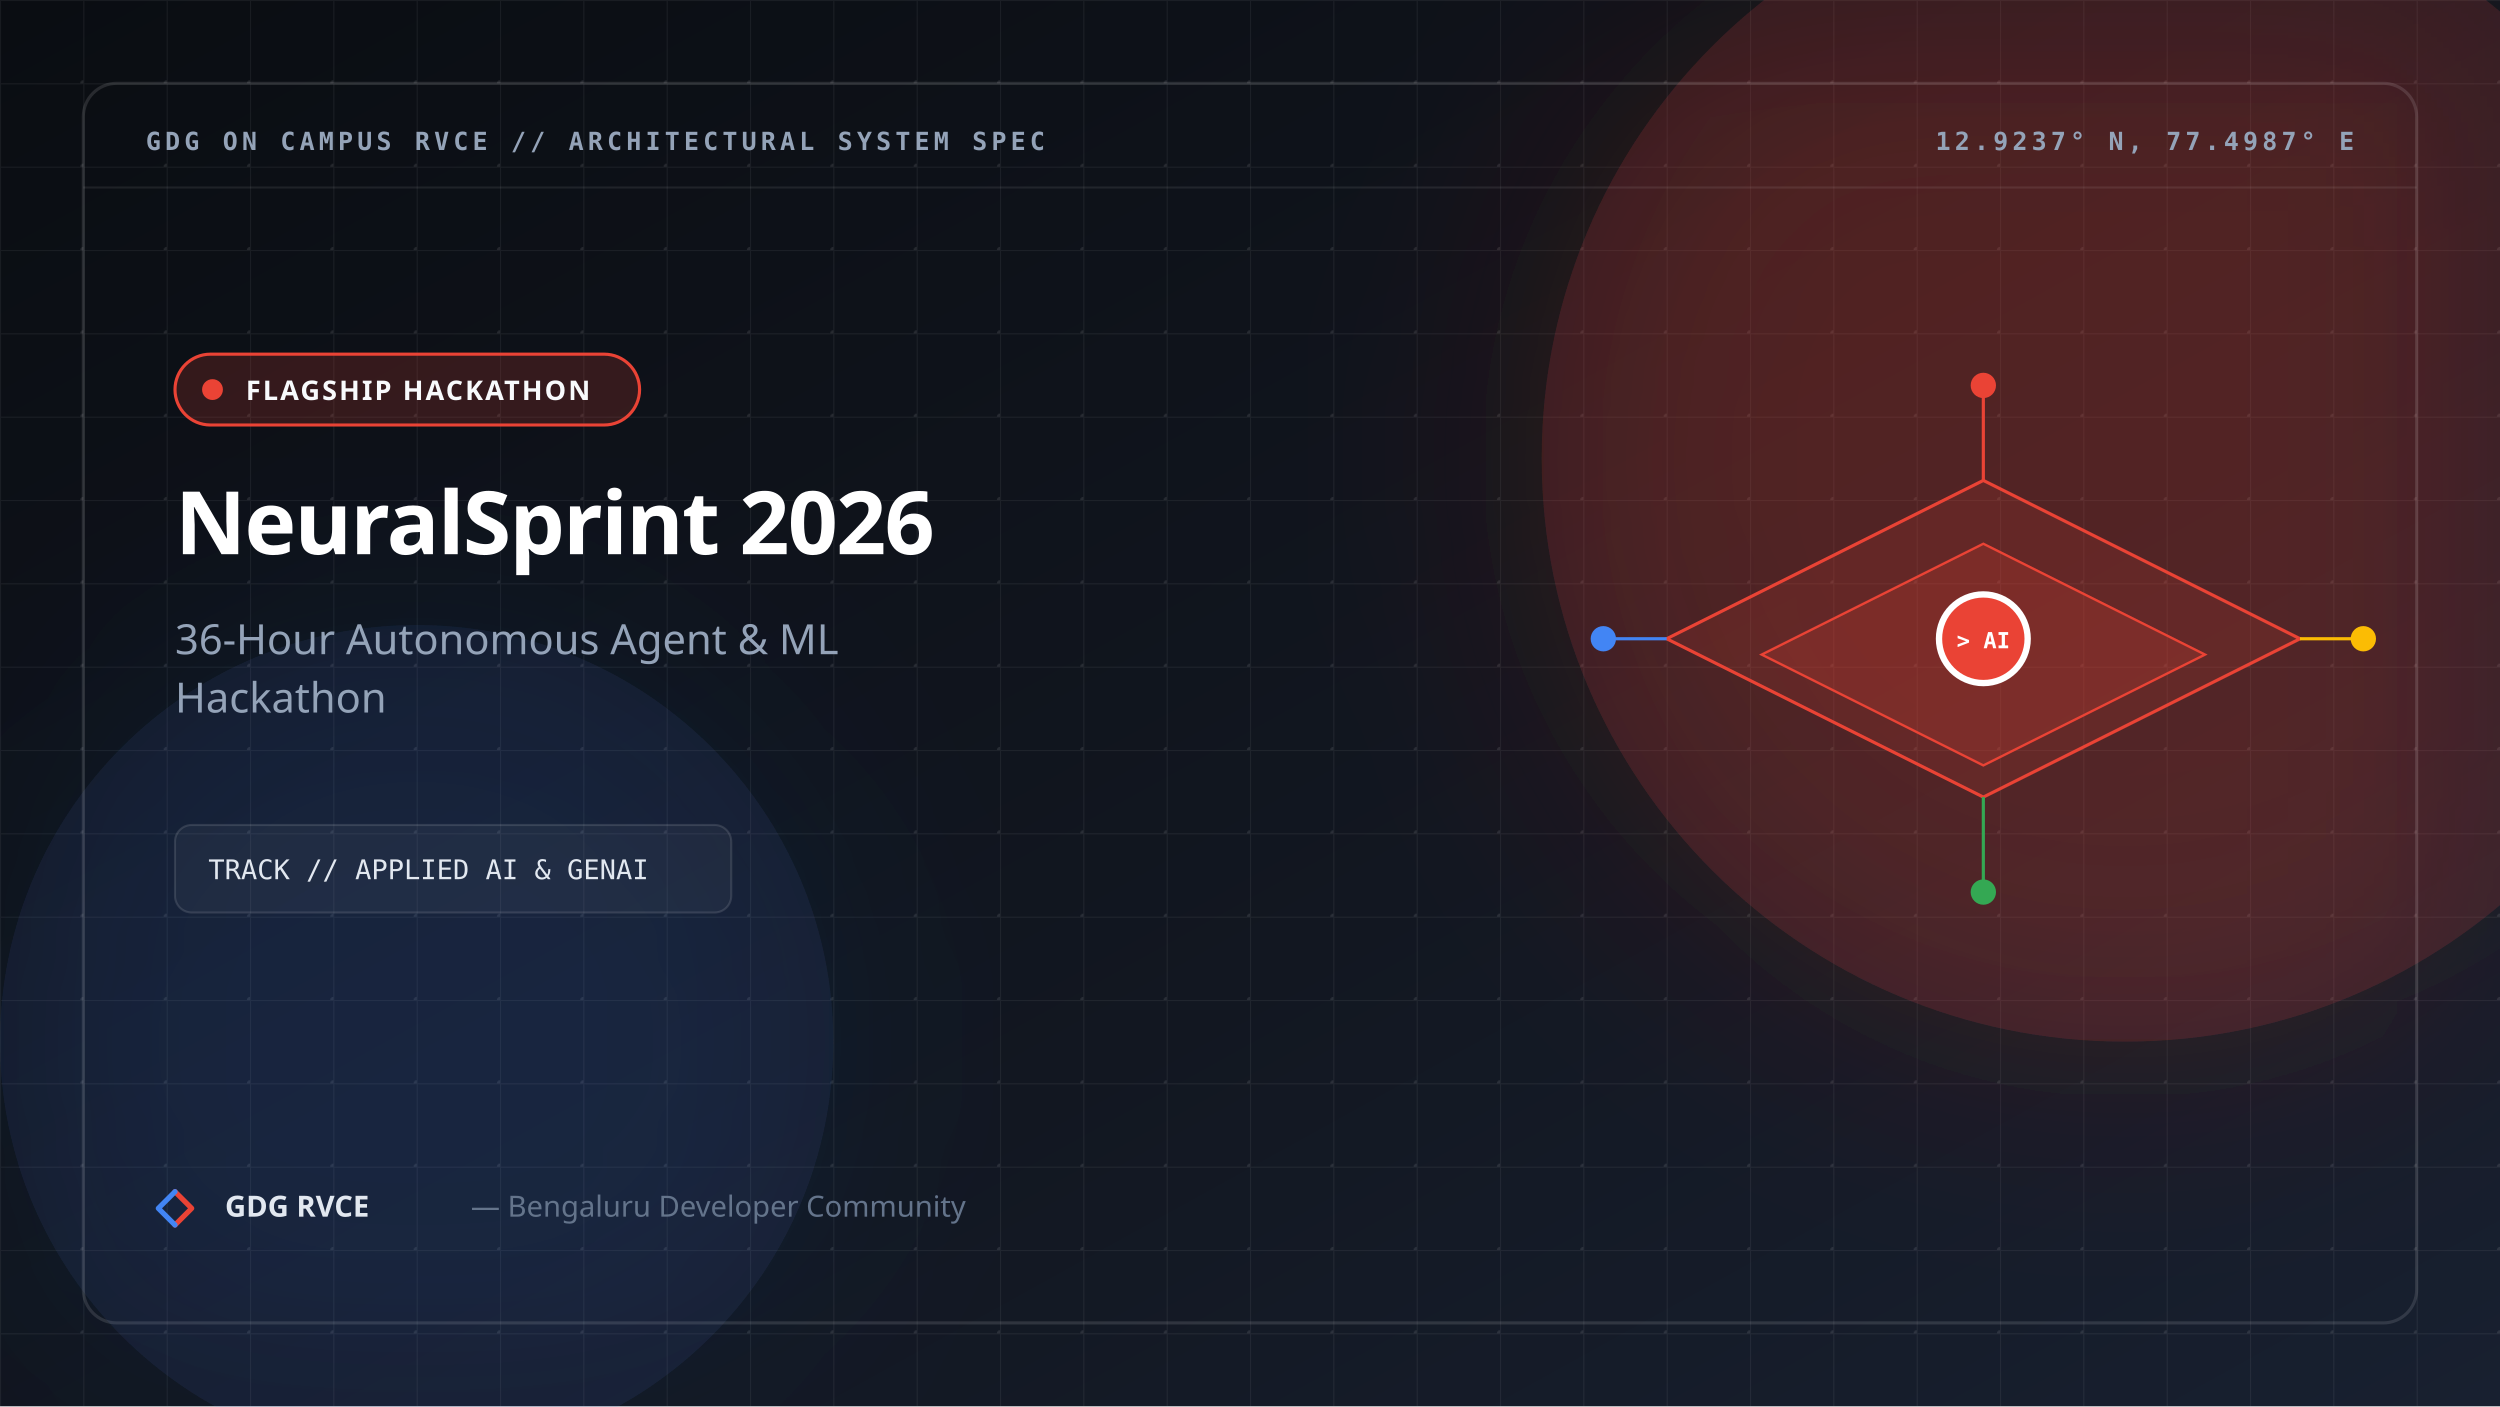
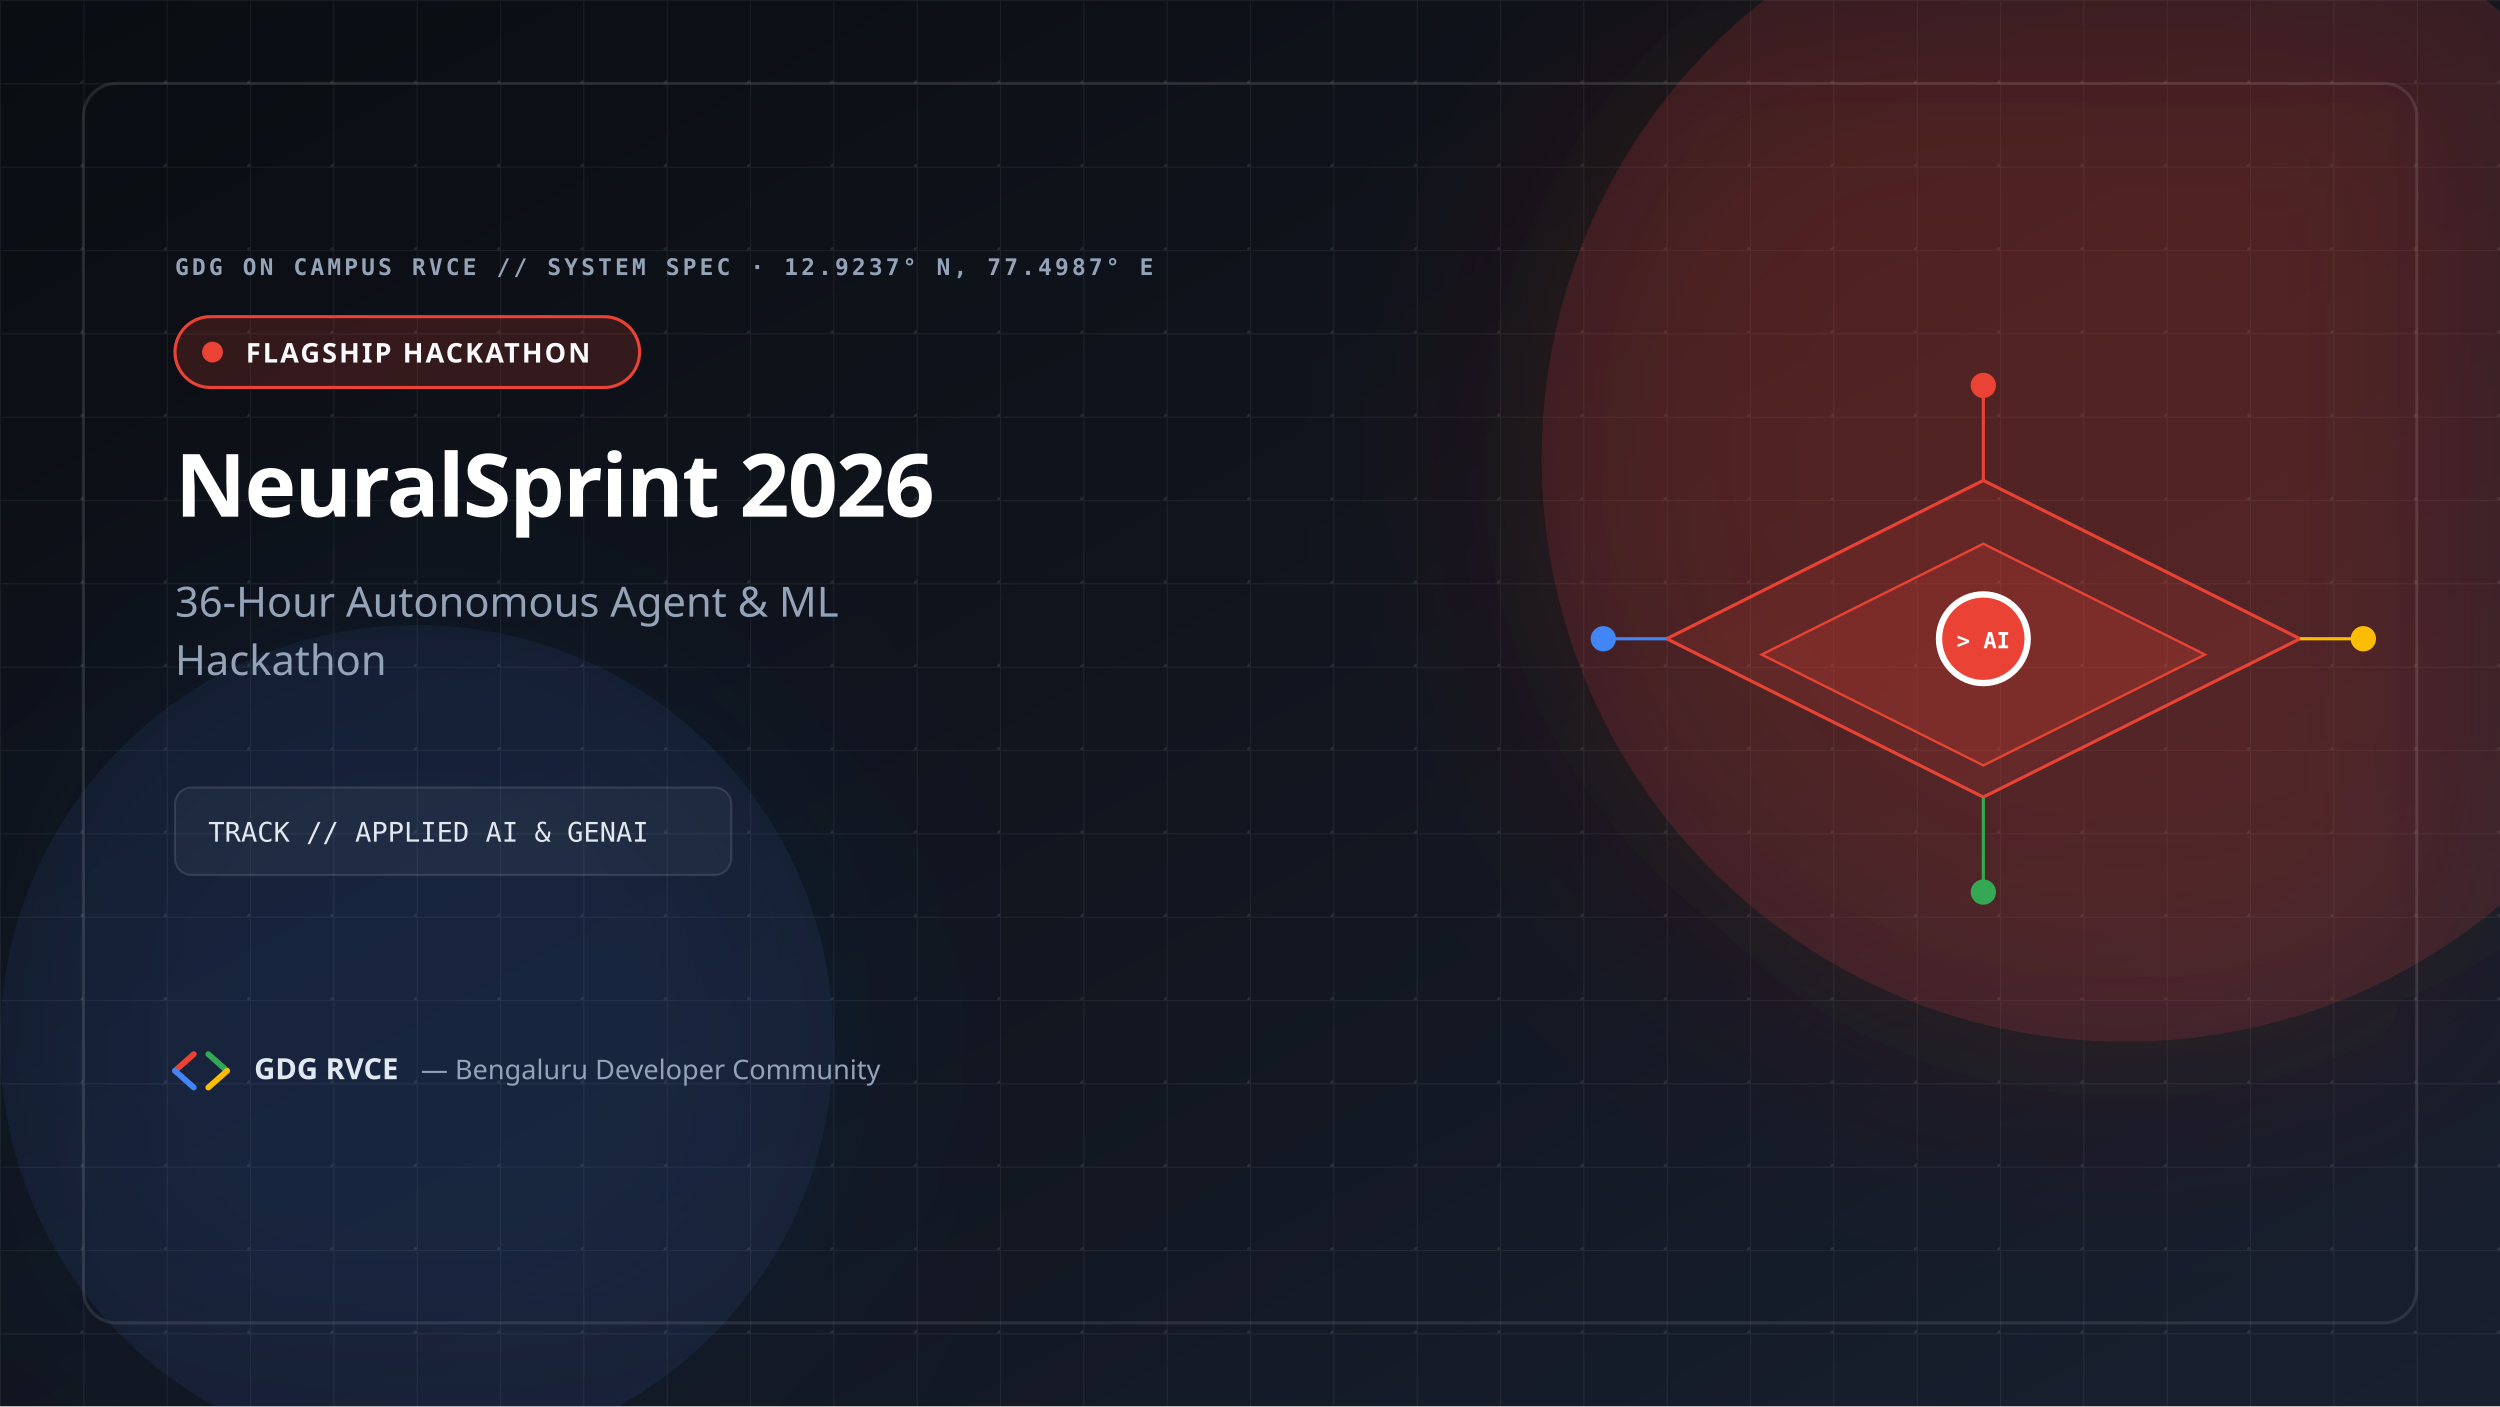
<svg xmlns="http://www.w3.org/2000/svg" viewBox="0 0 1200 675" width="1200px" height="675px" fill="none">
  <defs>
    <linearGradient id="bgGrad" x1="0" y1="0" x2="1" y2="1">
      <stop offset="0%" stop-color="#0A0D12" />
      <stop offset="60%" stop-color="#121721" />
      <stop offset="100%" stop-color="#182030" />
    </linearGradient>
    <linearGradient id="accentGrad" x1="0" y1="0" x2="1" y2="1">
      <stop offset="0%" stop-color="#EA4335" />
      <stop offset="100%" stop-color="#FFFFFF" stop-opacity="0.8" />
    </linearGradient>
    <filter id="softGlow" x="-20%" y="-20%" width="140%" height="140%">
      <feGaussianBlur stdDeviation="60" result="blur" />
      <feComposite in="SourceGraphic" in2="blur" operator="over" />
    </filter>
    <pattern id="gridPattern" width="40" height="40" patternUnits="userSpaceOnUse">
      <path d="M 40 0 L 0 0 0 40" fill="none" stroke="rgba(255,255,255,0.06)" stroke-width="1" />
      <circle cx="40" cy="40" r="1.5" fill="rgba(255,255,255,0.1)" />
    </pattern>
  </defs>
  <rect width="1200" height="675" fill="url(#bgGrad)" />
  <rect width="1200" height="675" fill="url(#gridPattern)" />
  <circle cx="1020" cy="220" r="280" fill="#EA4335" fill-opacity="0.16" filter="url(#softGlow)" />
  <circle cx="200" cy="500" r="200" fill="#4285F4" fill-opacity="0.08" filter="url(#softGlow)" />
-   <rect x="40" y="40" width="1120" height="595" rx="16" fill="none" stroke="rgba(255,255,255,0.12)" stroke-width="1.5" />
-   <line x1="40" y1="90" x2="1160" y2="90" stroke="rgba(255,255,255,0.08)" stroke-width="1" />
-   <text x="70" y="72" font-family="monospace" font-size="12" font-weight="600" fill="#94A3B8" letter-spacing="2">GDG ON CAMPUS RVCE // ARCHITECTURAL SYSTEM SPEC</text>
-   <text x="1130" y="72" font-family="monospace" font-size="12" font-weight="600" fill="#94A3B8" text-anchor="end" letter-spacing="2">12.9237° N, 77.4987° E</text>
-   <g transform="translate(84, 170)">
+   <rect x="40" y="40" width="1120" height="595" rx="16" fill="none" stroke="rgba(255,255,255,0.10)" stroke-width="1.5" />
+   <text x="84" y="132" font-family="monospace" font-size="11" font-weight="600" fill="#94A3B8" letter-spacing="1.5">GDG ON CAMPUS RVCE // SYSTEM SPEC · 12.9237° N, 77.4987° E</text>
+   <g transform="translate(84, 152)">
    <rect x="0" y="0" width="223" height="34" rx="17" fill="#EA4335" fill-opacity="0.18" stroke="#EA4335" stroke-width="1.5" />
    <circle cx="18" cy="17" r="5" fill="#EA4335" />
    <text x="34" y="22" font-family="sans-serif" font-size="13" font-weight="bold" fill="#F8FAFC" letter-spacing="1">FLAGSHIP HACKATHON</text>
    <text x="0" y="96" font-family="sans-serif" font-size="42" font-weight="800" fill="#FFFFFF" letter-spacing="-0.8">
      <tspan x="0" dy="0">NeuralSprint 2026</tspan>
    </text>
    <text x="0" y="144" font-family="sans-serif" font-size="20" font-weight="500" fill="#94A3B8">
      <tspan x="0" dy="0">36-Hour Autonomous Agent &amp; ML</tspan>
      <tspan x="0" dy="28">Hackathon</tspan>
    </text>
    <g transform="translate(0, 226)">
      <rect x="0" y="0" width="267" height="42" rx="8" fill="rgba(255,255,255,0.04)" stroke="rgba(255,255,255,0.12)" stroke-width="1" />
      <text x="16" y="26" font-family="monospace" font-size="13" fill="#E2E8F0">TRACK // APPLIED AI &amp; GENAI</text>
    </g>
  </g>
  <g transform="translate(800, 185) scale(0.76)">
    <polygon points="200,60 400,160 200,260 0,160" fill="rgba(234,67,53,0.12)" stroke="#EA4335" stroke-width="2" />
    <polygon points="200,100 340,170 200,240 60,170" fill="rgba(234,67,53,0.18)" stroke="#EA4335" stroke-width="1.5" />
    <line x1="200" y1="60" x2="200" y2="0" stroke="#EA4335" stroke-width="2" />
    <circle cx="200" cy="0" r="8" fill="#EA4335" />
    <line x1="400" y1="160" x2="440" y2="160" stroke="#FBBC04" stroke-width="2" />
    <circle cx="440" cy="160" r="8" fill="#FBBC04" />
    <line x1="0" y1="160" x2="-40" y2="160" stroke="#4285F4" stroke-width="2" />
    <circle cx="-40" cy="160" r="8" fill="#4285F4" />
    <line x1="200" y1="260" x2="200" y2="320" stroke="#34A853" stroke-width="2" />
    <circle cx="200" cy="320" r="8" fill="#34A853" />
    <circle cx="200" cy="160" r="28" fill="#EA4335" stroke="#FFFFFF" stroke-width="4" />
    <text x="200" y="166" font-family="monospace" font-size="14" font-weight="bold" fill="#FFFFFF" text-anchor="middle">&gt; AI</text>
  </g>
-   <g transform="translate(84, 580)">
-     <path d="M0 8L8 0L0 -8" stroke="#EA4335" stroke-width="2.5" stroke-linecap="round" stroke-linejoin="round" />
-     <path d="M0 -8L-8 0L0 8" stroke="#4285F4" stroke-width="2.5" stroke-linecap="round" stroke-linejoin="round" />
-     <text x="24" y="4" font-family="sans-serif" font-size="14" font-weight="700" fill="#E2E8F0">GDG RVCE</text>
-     <text x="142" y="4" font-family="sans-serif" font-size="14" fill="#64748B">— Bengaluru Developer Community</text>
+   <g transform="translate(84, 514)">
+     <path d="M9 -8L0 0" stroke="#EA4335" stroke-width="2.8" stroke-linecap="round" stroke-linejoin="round" />
+     <path d="M0 0L9 8" stroke="#4285F4" stroke-width="2.8" stroke-linecap="round" stroke-linejoin="round" />
+     <path d="M16 -8L25 0" stroke="#34A853" stroke-width="2.8" stroke-linecap="round" stroke-linejoin="round" />
+     <path d="M25 0L16 8" stroke="#FBBC04" stroke-width="2.8" stroke-linecap="round" stroke-linejoin="round" />
+     <text x="38" y="4" font-family="sans-serif" font-size="14" font-weight="700" fill="#E2E8F0">GDG RVCE</text>
+     <text x="118" y="4" font-family="sans-serif" font-size="13" fill="#94A3B8">— Bengaluru Developer Community</text>
  </g>
</svg>
